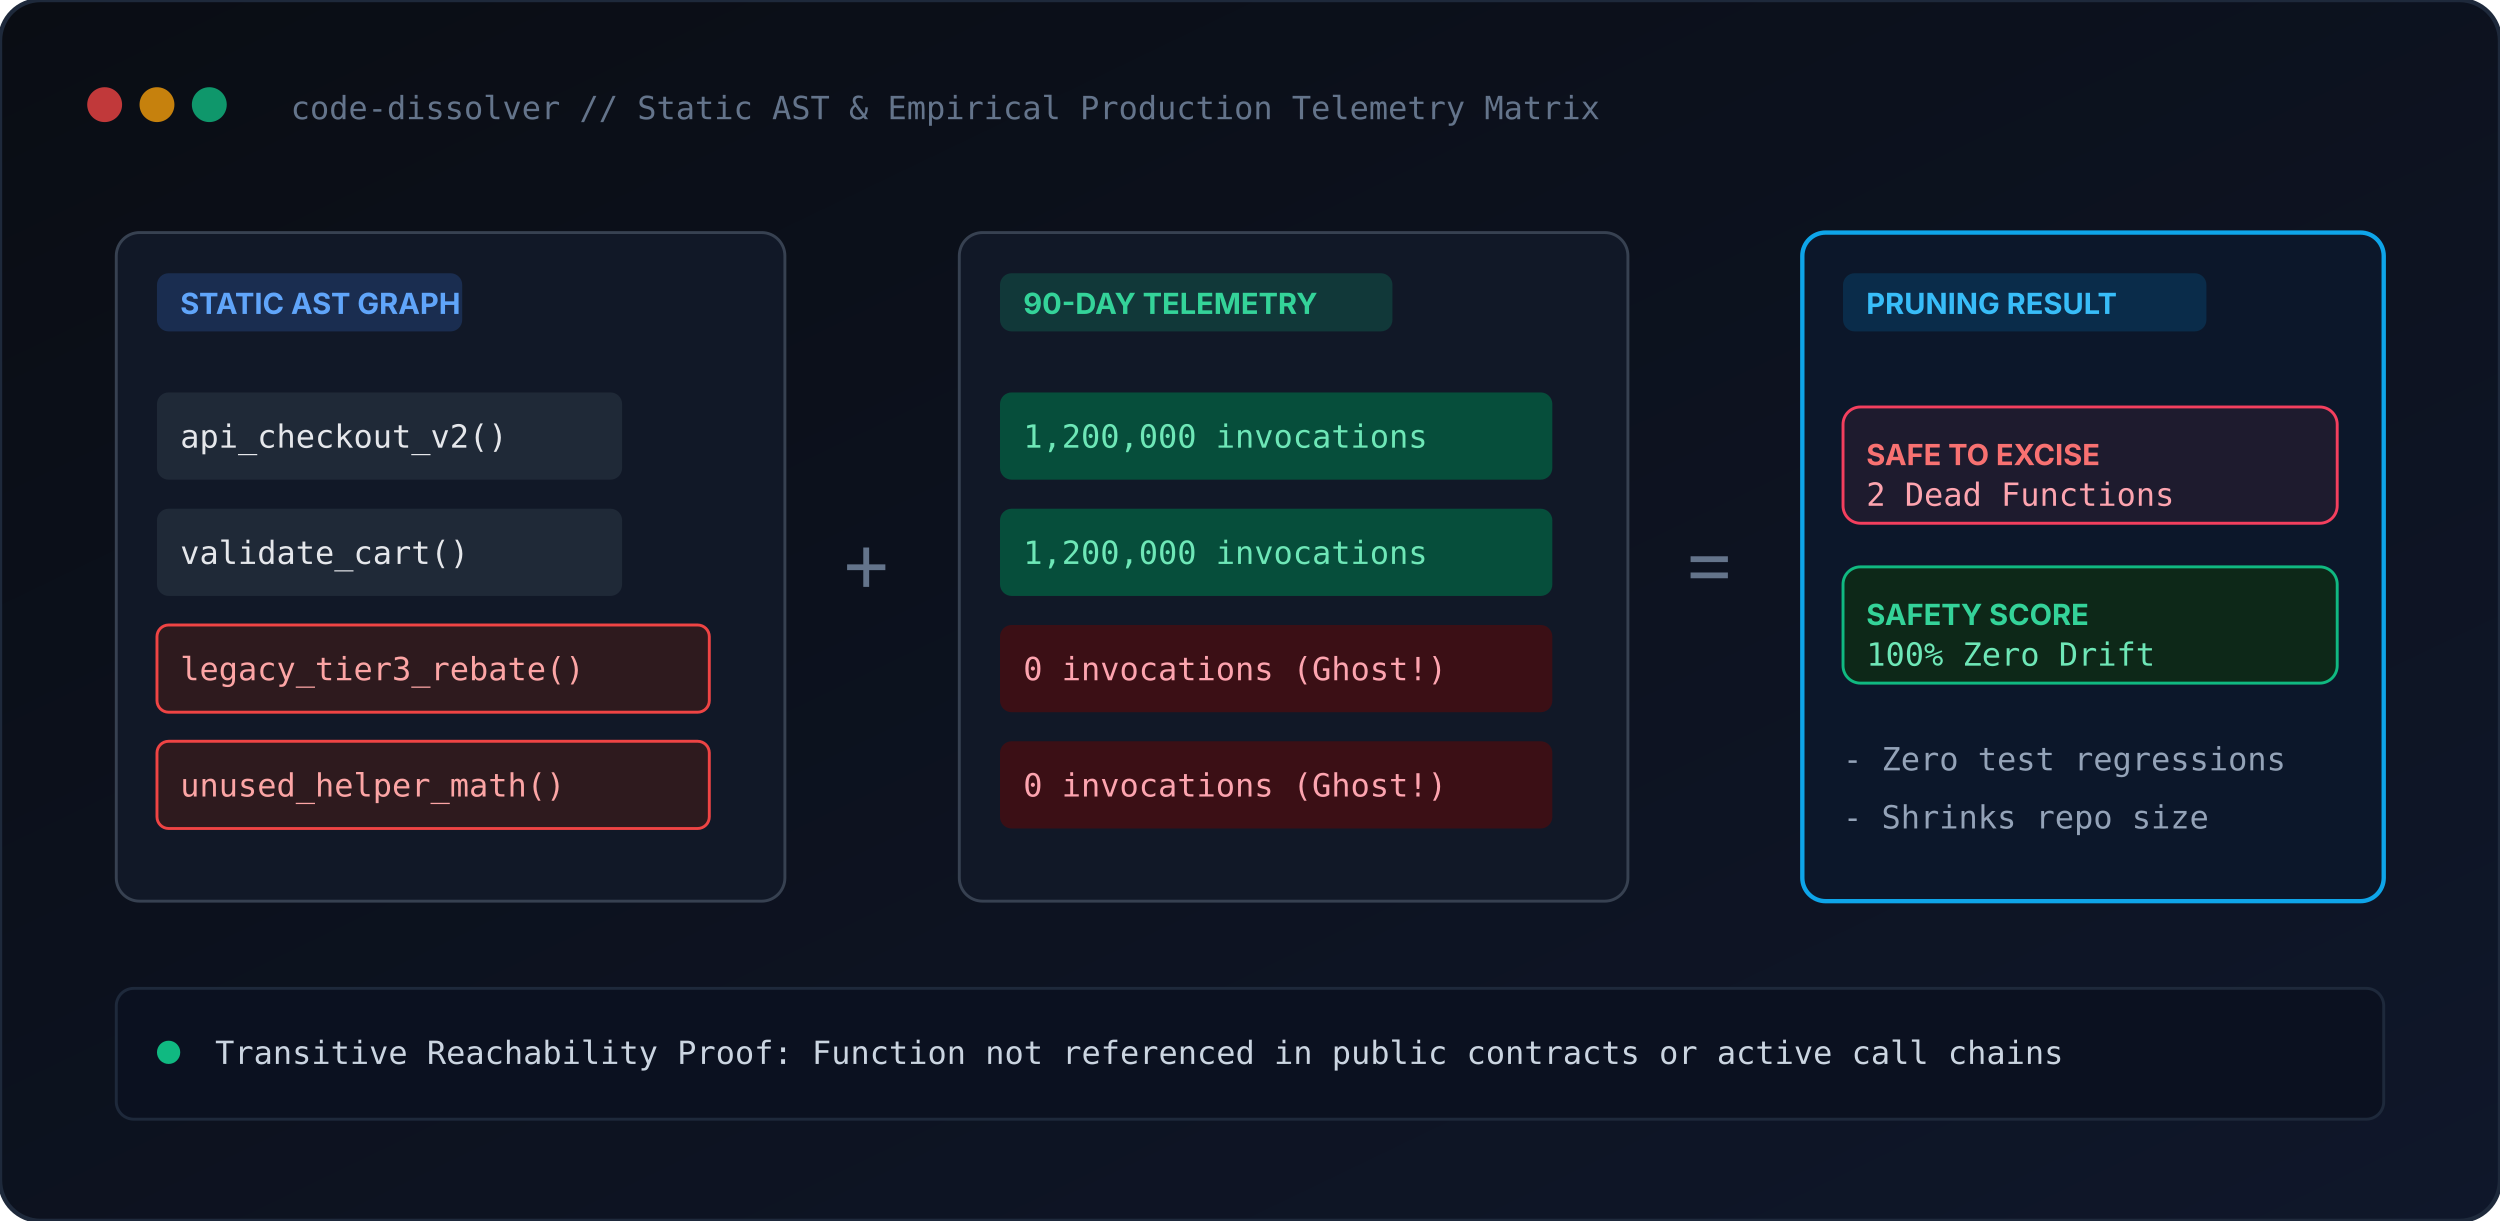
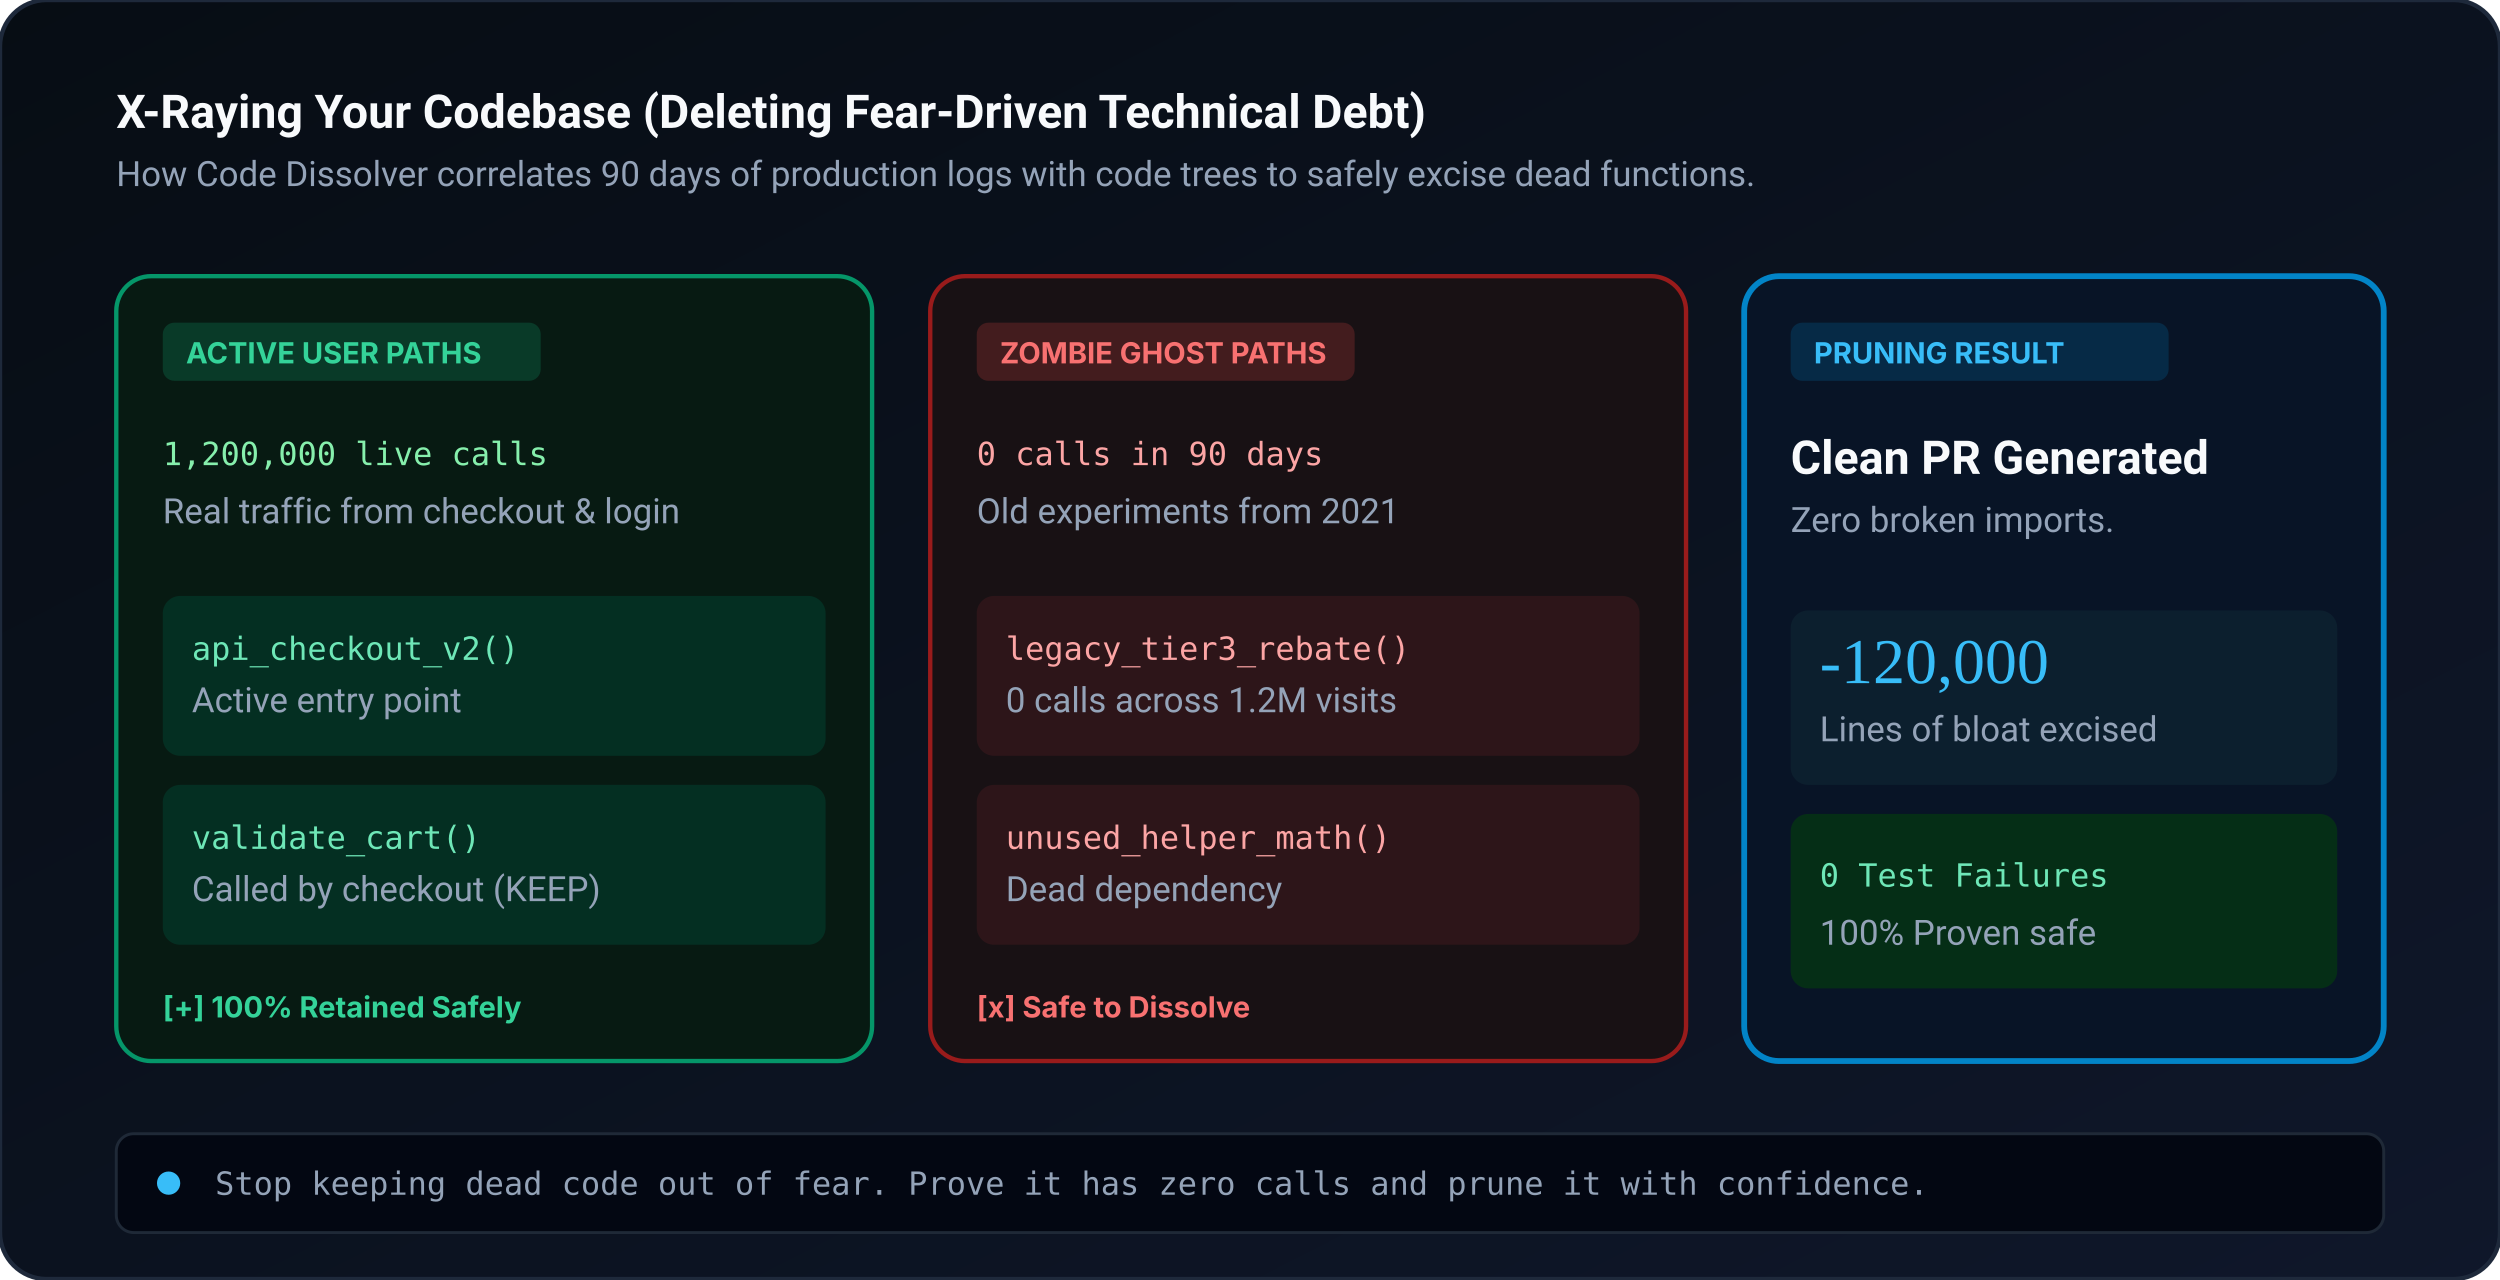
- <svg xmlns="http://www.w3.org/2000/svg" viewBox="0 0 860 420" width="100%" height="100%">
+ <svg xmlns="http://www.w3.org/2000/svg" viewBox="0 0 860 440" width="100%" height="100%">
  <defs>
-     <linearGradient id="bg" x1="0%" y1="0%" x2="100%" y2="100%">
-       <stop offset="0%" stop-color="#0a0d14" />
+     <linearGradient id="bg6" x1="0%" y1="0%" x2="100%" y2="100%">
+       <stop offset="0%" stop-color="#070d14" />
      <stop offset="100%" stop-color="#0f172a" />
    </linearGradient>
  </defs>
  <style>
-     .title { font-family: -apple-system, BlinkMacSystemFont, 'Segoe UI', Roboto, sans-serif; font-size: 14px; font-weight: 600; fill: #f8fafc; }
+     .headline { font-family: -apple-system, BlinkMacSystemFont, 'Segoe UI', Roboto, sans-serif; font-size: 16px; font-weight: 700; fill: #f8fafc; }
+     .subtext { font-family: -apple-system, BlinkMacSystemFont, 'Segoe UI', Roboto, sans-serif; font-size: 12px; fill: #94a3b8; }
    .mono { font-family: ui-monospace, SFMono-Regular, Menlo, Monaco, Consolas, monospace; font-size: 11px; }
-     .tag { font-size: 10px; font-weight: 700; font-family: -apple-system, BlinkMacSystemFont, sans-serif; }
+     .badge { font-family: -apple-system, BlinkMacSystemFont, sans-serif; font-size: 10px; font-weight: 700; }
  </style>
-   <rect width="860" height="420" rx="14" fill="url(#bg)" stroke="#1e293b" stroke-width="1.5" />
-   <circle cx="36" cy="36" r="6" fill="#ef4444" opacity="0.8" />
-   <circle cx="54" cy="36" r="6" fill="#f59e0b" opacity="0.8" />
-   <circle cx="72" cy="36" r="6" fill="#10b981" opacity="0.8" />
-   <text x="100" y="41" class="mono" fill="#64748b">code-dissolver // Static AST &amp; Empirical Production Telemetry Matrix</text>
-   <g transform="translate(40, 80)">
-     <rect width="230" height="230" rx="8" fill="#111827" stroke="#374151" />
-     <rect x="14" y="14" width="105" height="20" rx="4" fill="#3b82f6" opacity="0.2" />
-     <text x="22" y="28" class="tag" fill="#60a5fa">STATIC AST GRAPH</text>
-     <rect x="14" y="55" width="160" height="30" rx="4" fill="#1f2937" />
-     <text x="22" y="74" class="mono" fill="#e5e7eb">api_checkout_v2()</text>
-     <rect x="14" y="95" width="160" height="30" rx="4" fill="#1f2937" />
-     <text x="22" y="114" class="mono" fill="#e5e7eb">validate_cart()</text>
-     <rect x="14" y="135" width="190" height="30" rx="4" fill="#2e1a1e" stroke="#ef4444" />
-     <text x="22" y="154" class="mono" fill="#fca5a5">legacy_tier3_rebate()</text>
-     <rect x="14" y="175" width="190" height="30" rx="4" fill="#2e1a1e" stroke="#ef4444" />
-     <text x="22" y="194" class="mono" fill="#fca5a5">unused_helper_math()</text>
+   <rect width="860" height="440" rx="16" fill="url(#bg6)" stroke="#1e293b" stroke-width="1.5" />
+   <text x="40" y="44" class="headline">X-Raying Your Codebase (Deleting Fear-Driven Technical Debt)</text>
+   <text x="40" y="64" class="subtext">How Code Dissolver correlates 90 days of production logs with code trees to safely excise dead functions.</text>
+   <g transform="translate(40, 95)">
+     <rect width="260" height="270" rx="12" fill="#071a12" stroke="#059669" stroke-width="1.5" />
+     <rect x="16" y="16" width="130" height="20" rx="4" fill="#10b981" opacity="0.2" />
+     <text x="24" y="30" class="badge" fill="#34d399">ACTIVE USER PATHS</text>
+     <text x="16" y="65" class="mono" fill="#86efac">1,200,000 live calls</text>
+     <text x="16" y="85" class="subtext">Real traffic from checkout &amp; login</text>
+     <rect x="16" y="110" width="228" height="55" rx="6" fill="#042f22" />
+     <text x="26" y="132" class="mono" fill="#6ee7b7">api_checkout_v2()</text>
+     <text x="26" y="150" class="subtext">Active entry point</text>
+     <rect x="16" y="175" width="228" height="55" rx="6" fill="#042f22" />
+     <text x="26" y="197" class="mono" fill="#6ee7b7">validate_cart()</text>
+     <text x="26" y="215" class="subtext">Called by checkout (KEEP)</text>
+     <text x="16" y="255" class="badge" fill="#34d399">[+] 100% Retained Safely</text>
  </g>
-   <text x="290" y="205" font-family="sans-serif" font-size="28" fill="#64748b">+</text>
-   <g transform="translate(330, 80)">
-     <rect width="230" height="230" rx="8" fill="#111827" stroke="#374151" />
-     <rect x="14" y="14" width="135" height="20" rx="4" fill="#10b981" opacity="0.2" />
-     <text x="22" y="28" class="tag" fill="#34d399">90-DAY TELEMETRY</text>
-     <rect x="14" y="55" width="190" height="30" rx="4" fill="#064e3b" />
-     <text x="22" y="74" class="mono" fill="#6ee7b7">1,200,000 invocations</text>
-     <rect x="14" y="95" width="190" height="30" rx="4" fill="#064e3b" />
-     <text x="22" y="114" class="mono" fill="#6ee7b7">1,200,000 invocations</text>
-     <rect x="14" y="135" width="190" height="30" rx="4" fill="#3b0f15" />
-     <text x="22" y="154" class="mono" fill="#fda4af">0 invocations (Ghost!)</text>
-     <rect x="14" y="175" width="190" height="30" rx="4" fill="#3b0f15" />
-     <text x="22" y="194" class="mono" fill="#fda4af">0 invocations (Ghost!)</text>
+   <g transform="translate(320, 95)">
+     <rect width="260" height="270" rx="12" fill="#181114" stroke="#991b1b" stroke-width="1.5" />
+     <rect x="16" y="16" width="130" height="20" rx="4" fill="#ef4444" opacity="0.2" />
+     <text x="24" y="30" class="badge" fill="#f87171">ZOMBIE GHOST PATHS</text>
+     <text x="16" y="65" class="mono" fill="#fca5a5">0 calls in 90 days</text>
+     <text x="16" y="85" class="subtext">Old experiments from 2021</text>
+     <rect x="16" y="110" width="228" height="55" rx="6" fill="#2d1519" />
+     <text x="26" y="132" class="mono" fill="#fca5a5">legacy_tier3_rebate()</text>
+     <text x="26" y="150" class="subtext">0 calls across 1.2M visits</text>
+     <rect x="16" y="175" width="228" height="55" rx="6" fill="#2d1519" />
+     <text x="26" y="197" class="mono" fill="#fca5a5">unused_helper_math()</text>
+     <text x="26" y="215" class="subtext">Dead dependency</text>
+     <text x="16" y="255" class="badge" fill="#f87171">[x] Safe to Dissolve</text>
  </g>
-   <text x="580" y="205" font-family="sans-serif" font-size="28" fill="#64748b">=</text>
-   <g transform="translate(620, 80)">
-     <rect width="200" height="230" rx="8" fill="#0c172a" stroke="#0ea5e9" stroke-width="1.5" />
-     <rect x="14" y="14" width="125" height="20" rx="4" fill="#0284c7" opacity="0.2" />
-     <text x="22" y="28" class="tag" fill="#38bdf8">PRUNING RESULT</text>
-     <rect x="14" y="60" width="170" height="40" rx="6" fill="#1e1b2e" stroke="#f43f5e" />
-     <text x="22" y="80" class="tag" fill="#f87171">SAFE TO EXCISE</text>
-     <text x="22" y="94" class="mono" fill="#fda4af">2 Dead Functions</text>
-     <rect x="14" y="115" width="170" height="40" rx="6" fill="#0d2818" stroke="#10b981" />
-     <text x="22" y="135" class="tag" fill="#34d399">SAFETY SCORE</text>
-     <text x="22" y="149" class="mono" fill="#6ee7b7">100% Zero Drift</text>
-     <text x="14" y="185" class="mono" fill="#94a3b8">- Zero test regressions</text>
-     <text x="14" y="205" class="mono" fill="#94a3b8">- Shrinks repo size</text>
+   <g transform="translate(600, 95)">
+     <rect width="220" height="270" rx="12" fill="#081426" stroke="#0284c7" stroke-width="2" />
+     <rect x="16" y="16" width="130" height="20" rx="4" fill="#0284c7" opacity="0.2" />
+     <text x="24" y="30" class="badge" fill="#38bdf8">PRUNING RESULT</text>
+     <text x="16" y="68" class="headline" font-size="14" fill="#38bdf8">Clean PR Generated</text>
+     <text x="16" y="88" class="subtext">Zero broken imports.</text>
+     <rect x="16" y="115" width="188" height="60" rx="6" fill="#0c1f2e" />
+     <text x="26" y="140" class="bignum" font-size="22" fill="#38bdf8">-120,000</text>
+     <text x="26" y="160" class="subtext">Lines of bloat excised</text>
+     <rect x="16" y="185" width="188" height="60" rx="6" fill="#052e16" />
+     <text x="26" y="210" class="mono" fill="#6ee7b7">0 Test Failures</text>
+     <text x="26" y="230" class="subtext">100% Proven safe</text>
  </g>
-   <rect x="40" y="340" width="780" height="45" rx="6" fill="#0b1120" stroke="#1e293b" />
-   <circle cx="58" cy="362" r="4" fill="#10b981" />
-   <text x="74" y="366" class="mono" fill="#cbd5e1">Transitive Reachability Proof: Function not referenced in public contracts or active call chains</text>
+   <rect x="40" y="390" width="780" height="34" rx="6" fill="#030712" stroke="#1f2937" />
+   <circle cx="58" cy="407" r="4" fill="#38bdf8" />
+   <text x="74" y="411" class="mono" fill="#94a3b8">Stop keeping dead code out of fear. Prove it has zero calls and prune it with confidence.</text>
</svg>
